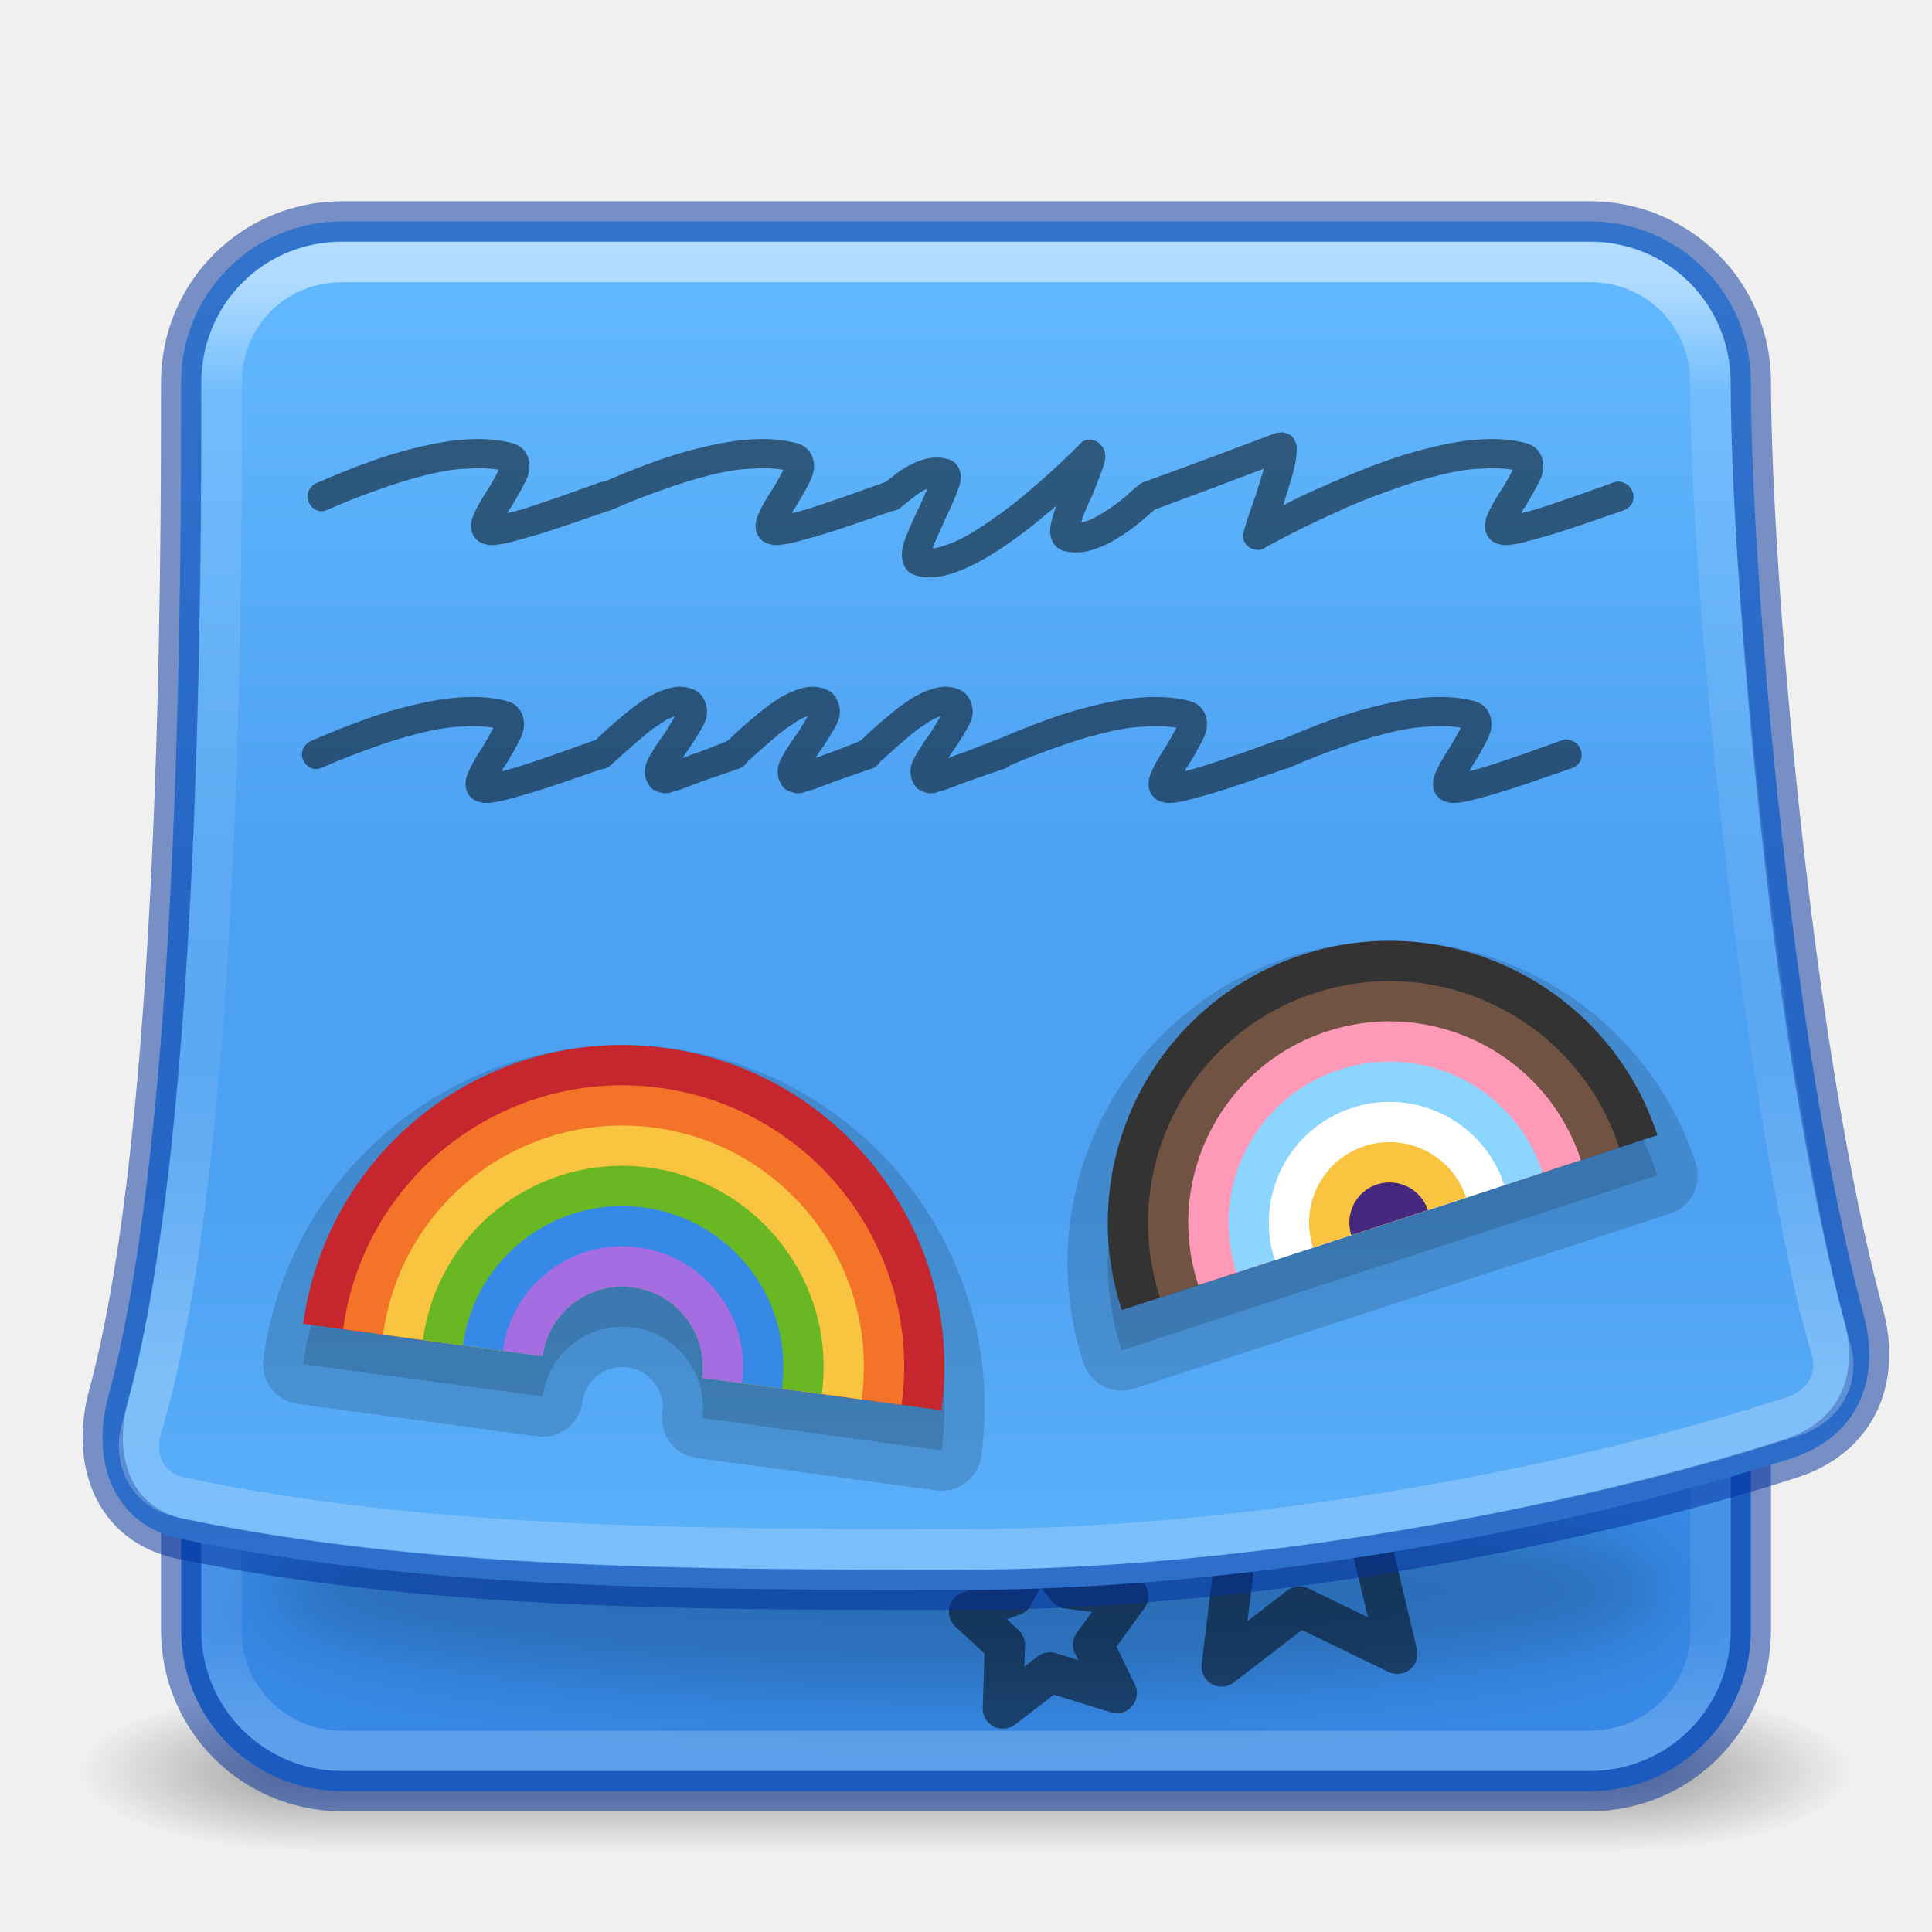
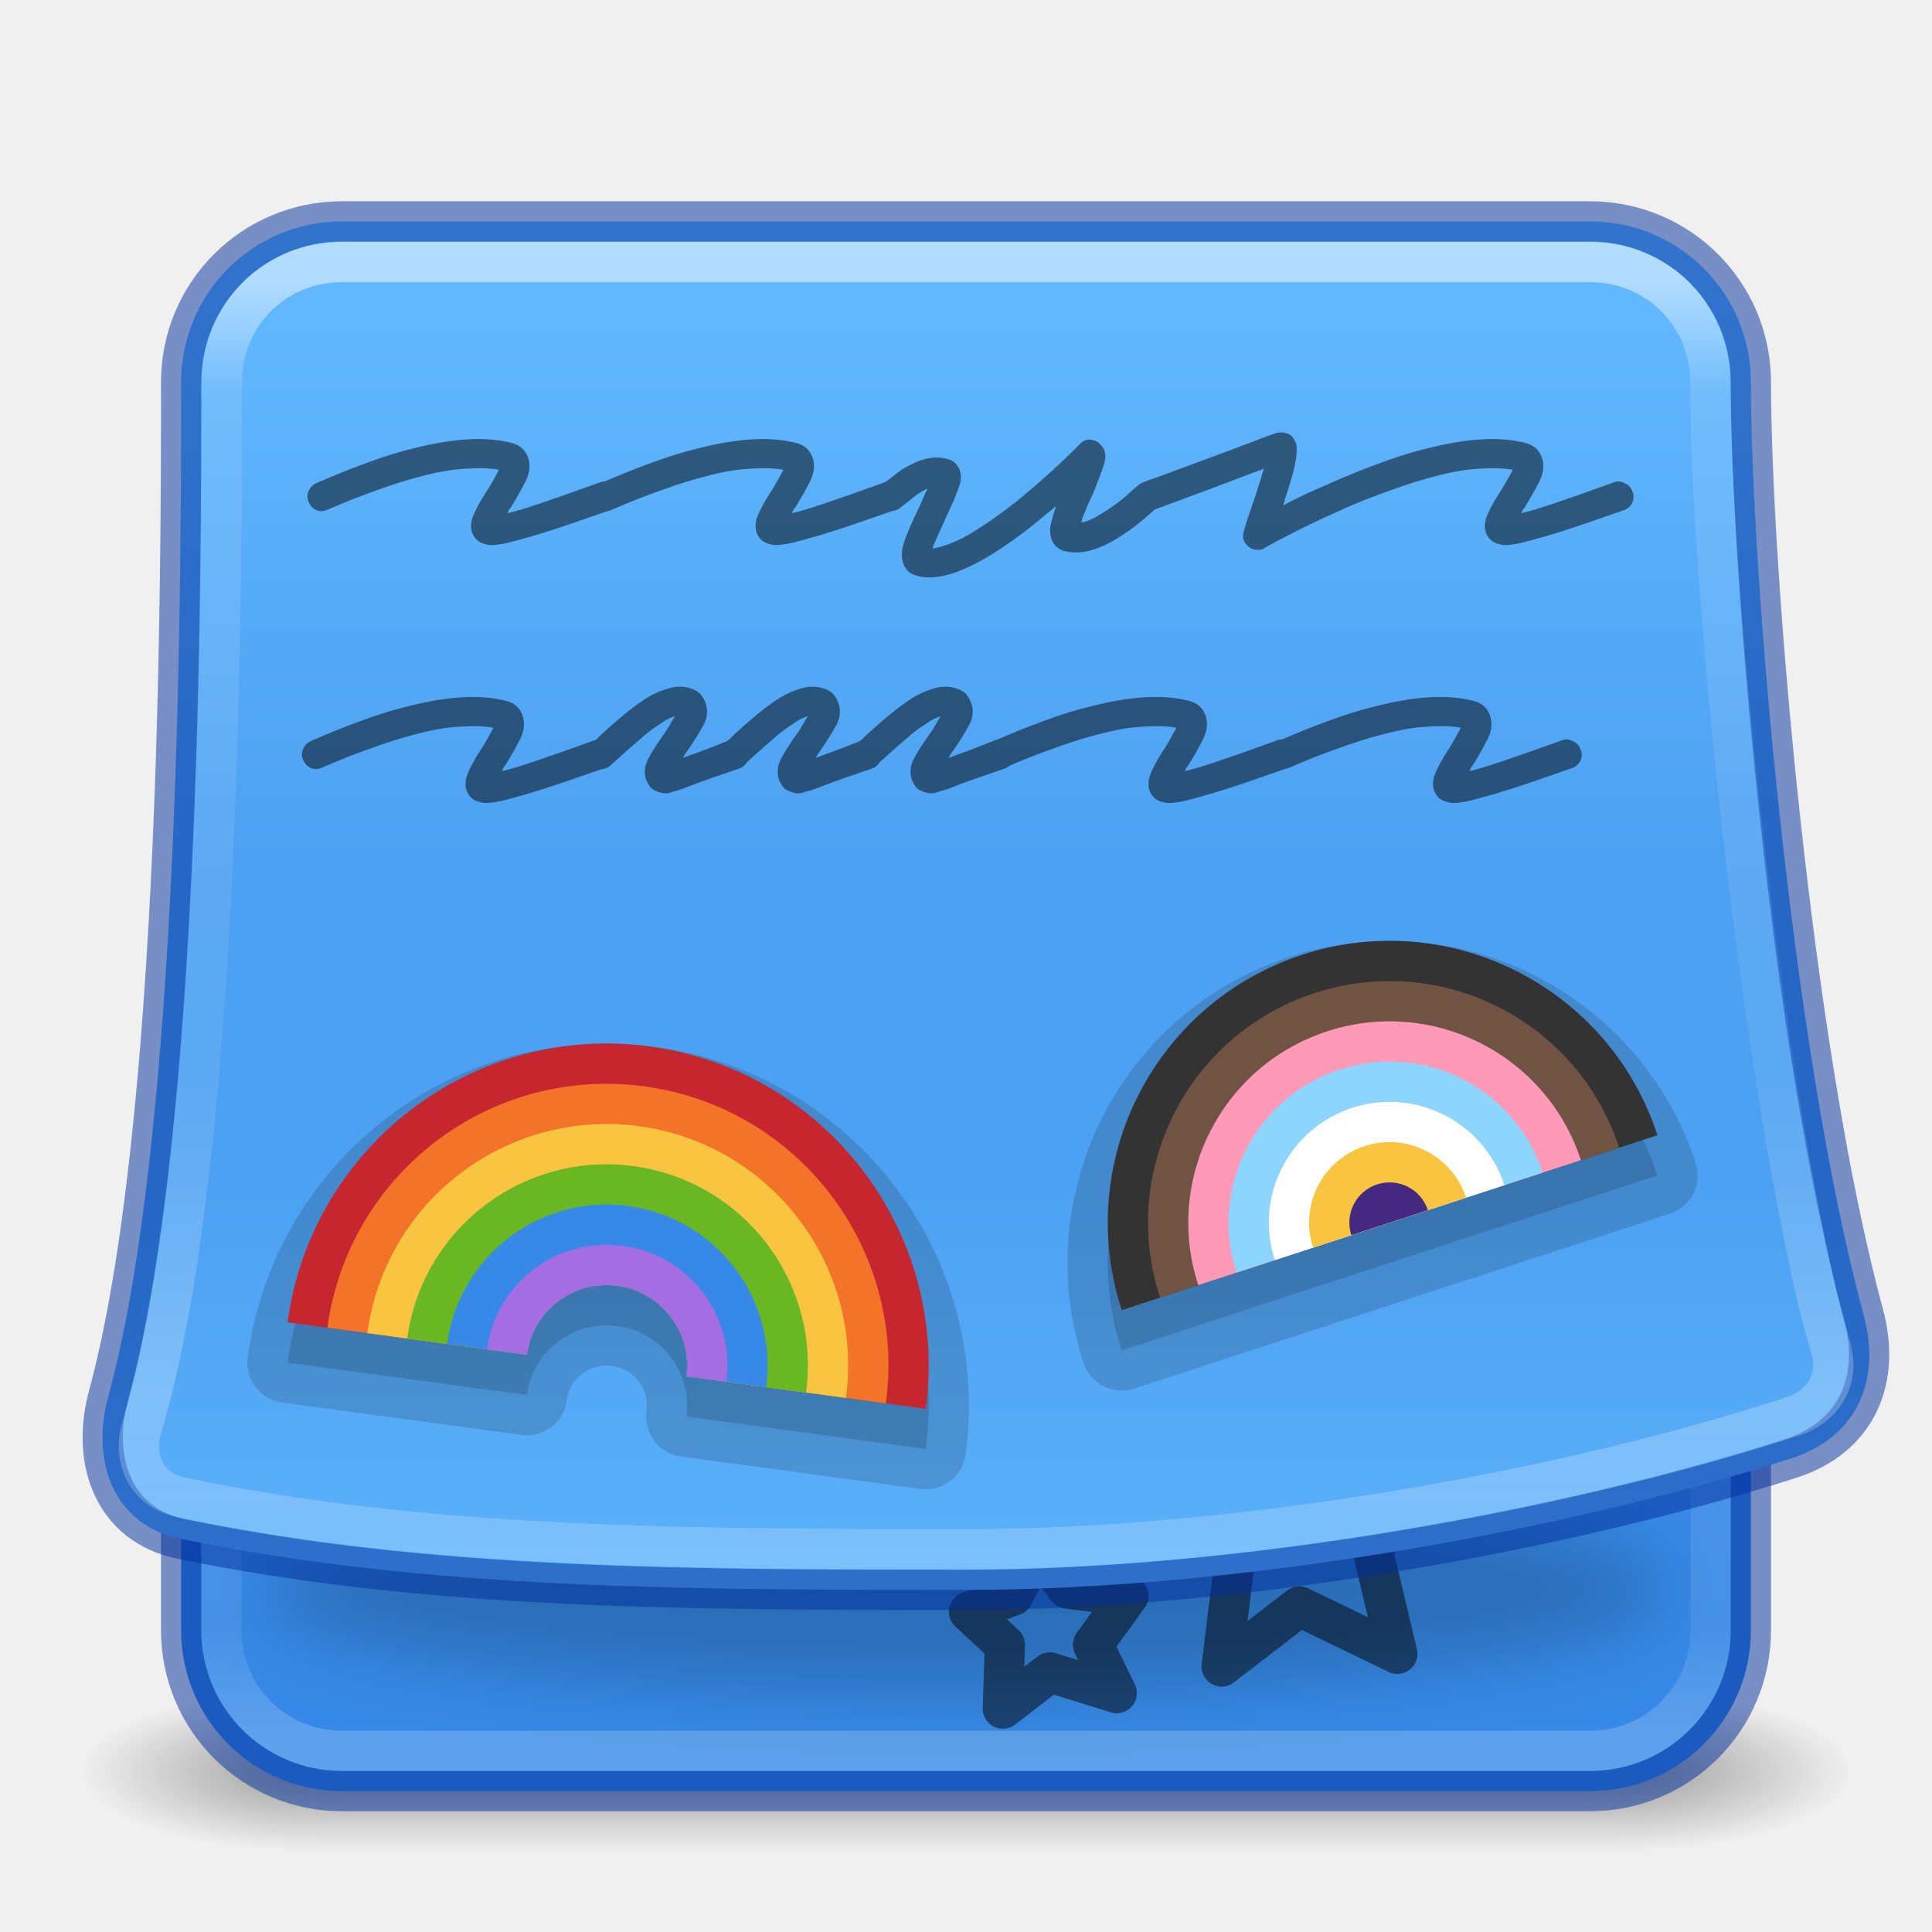
<svg xmlns="http://www.w3.org/2000/svg" xmlns:xlink="http://www.w3.org/1999/xlink" id="svg13986" height="48" width="48" version="1.1" xml:space="preserve">
  <defs id="defs13988">
    <linearGradient id="linearGradient18">
      <stop style="stop-color:#64baff;stop-opacity:1;" offset="0" id="stop10" />
      <stop style="stop-color:#4da1f2;stop-opacity:1;" offset="0.399" id="stop26" />
      <stop style="stop-color:#4da1f2;stop-opacity:1;" offset="0.611" id="stop25" />
      <stop style="stop-color:#64baff;stop-opacity:1;" offset="1" id="stop16" />
    </linearGradient>
    <linearGradient id="linearGradient3688-166-749-4-0-3-8">
      <stop offset="0" style="stop-color:#181818;stop-opacity:1" id="stop2883-4-0-1-8" />
      <stop offset="1" style="stop-color:#181818;stop-opacity:0" id="stop2885-9-2-9-6" />
    </linearGradient>
    <linearGradient id="linearGradient3702-501-757-8-4-1-1">
      <stop offset="0" style="stop-color:#181818;stop-opacity:0" id="stop2895-8-9-9-1" />
      <stop offset="0.5" style="stop-color:#181818;stop-opacity:1" id="stop2897-7-8-7-7" />
      <stop offset="1" style="stop-color:#181818;stop-opacity:0" id="stop2899-4-5-1-5" />
    </linearGradient>
    <linearGradient id="linearGradient8">
      <stop id="stop5" style="stop-color:#ffffff;stop-opacity:1" offset="0" />
      <stop id="stop6" style="stop-color:#ffffff;stop-opacity:0.235" offset="0.089" />
      <stop id="stop7" style="stop-color:#ffffff;stop-opacity:0.16;" offset="0.629" />
      <stop id="stop9" style="stop-color:#ffffff;stop-opacity:0.5;" offset="0.887" />
      <stop id="stop8" style="stop-color:#ffffff;stop-opacity:0.392" offset="1" />
    </linearGradient>
    <linearGradient id="linearGradient15">
      <stop id="stop12" style="stop-color:#ffffff;stop-opacity:1" offset="0" />
      <stop id="stop13" style="stop-color:#ffffff;stop-opacity:0.235" offset="0.068" />
      <stop id="stop14" style="stop-color:#ffffff;stop-opacity:0.157" offset="0.931" />
      <stop id="stop15" style="stop-color:#ffffff;stop-opacity:0.392" offset="1" />
    </linearGradient>
    <radialGradient gradientTransform="matrix(2.003784,0,0,1.4,27.98813,-17.4)" gradientUnits="userSpaceOnUse" xlink:href="#linearGradient3688-166-749-4-0-3-8" id="radialGradient3013-896-0" fy="43.5" fx="4.993" r="2.5" cy="43.5" cx="4.993" />
    <radialGradient gradientTransform="matrix(2.003784,0,0,1.4,-20.01187,-104.4)" gradientUnits="userSpaceOnUse" xlink:href="#linearGradient3688-166-749-4-0-3-8" id="radialGradient3015-826-2" fy="43.5" fx="4.993" r="2.5" cy="43.5" cx="4.993" />
    <linearGradient xlink:href="#linearGradient15" id="linearGradient12" x1="23" y1="7" x2="23" y2="43" gradientUnits="userSpaceOnUse" />
    <filter style="color-interpolation-filters:sRGB" id="filter36" x="-0.062" y="-0.432" width="1.123" height="1.864">
      <feGaussianBlur stdDeviation="0.9" id="feGaussianBlur36" />
    </filter>
    <linearGradient xlink:href="#linearGradient18" id="linearGradient3" x1="22" y1="6" x2="22" y2="44.5" gradientUnits="userSpaceOnUse" />
    <linearGradient xlink:href="#linearGradient8" id="linearGradient5" x1="24" y1="7" x2="24" y2="38" gradientUnits="userSpaceOnUse" />
    <linearGradient xlink:href="#linearGradient3702-501-757-8-4-1-1" id="linearGradient7" gradientUnits="userSpaceOnUse" x1="25.058" y1="47.028" x2="25.058" y2="39.999" />
    <radialGradient gradientTransform="matrix(2.003784,0,0,1.4,27.98813,-17.4)" gradientUnits="userSpaceOnUse" xlink:href="#linearGradient3688-166-749-4-0-3-8" id="radialGradient3013-896-0-3" fy="43.5" fx="4.993" r="2.5" cy="43.5" cx="4.993" />
    <radialGradient gradientTransform="matrix(2.003784,0,0,1.4,-20.01187,-104.4)" gradientUnits="userSpaceOnUse" xlink:href="#linearGradient3688-166-749-4-0-3-8" id="radialGradient3015-826-2-6" fy="43.5" fx="4.993" r="2.5" cy="43.5" cx="4.993" />
    <clipPath clipPathUnits="userSpaceOnUse" id="clipPath30">
      <rect style="fill:#333333;fill-opacity:1;stroke:none;stroke-linejoin:round;stroke-opacity:0.502" id="rect30" width="18" height="8" x="10.883" y="23.58" />
    </clipPath>
    <clipPath clipPathUnits="userSpaceOnUse" id="clipPath31">
      <rect style="fill:#333333;fill-opacity:1;stroke:none;stroke-linejoin:round;stroke-opacity:0.502" id="rect31" width="18" height="8" x="10.883" y="23.58" transform="rotate(7.716088)" />
    </clipPath>
    <clipPath clipPathUnits="userSpaceOnUse" id="clipPath32">
      <rect style="fill:#333333;fill-opacity:1;stroke:none;stroke-linejoin:round;stroke-opacity:0.502" id="rect32" width="18" height="8" x="10.883" y="23.58" transform="rotate(7.716088)" />
    </clipPath>
    <clipPath clipPathUnits="userSpaceOnUse" id="clipPath33">
      <rect style="fill:#333333;fill-opacity:1;stroke:none;stroke-linejoin:round;stroke-opacity:0.502" id="rect33" width="18" height="8" x="10.883" y="23.58" transform="rotate(7.716088)" />
    </clipPath>
    <clipPath clipPathUnits="userSpaceOnUse" id="clipPath34">
      <rect style="fill:#333333;fill-opacity:1;stroke:none;stroke-linejoin:round;stroke-opacity:0.502" id="rect34" width="18" height="8" x="10.883" y="23.58" transform="rotate(7.716088)" />
    </clipPath>
    <clipPath clipPathUnits="userSpaceOnUse" id="clipPath35">
      <rect style="fill:#333333;fill-opacity:1;stroke:none;stroke-linejoin:round;stroke-opacity:0.502" id="rect35" width="18" height="8" x="10.883" y="23.58" transform="rotate(7.716088)" />
    </clipPath>
    <clipPath clipPathUnits="userSpaceOnUse" id="clipPath36">
      <rect style="fill:#333333;fill-opacity:1;stroke:none;stroke-linejoin:round;stroke-opacity:0.502" id="rect36" width="18" height="8" x="10.883" y="23.58" transform="rotate(7.716088)" />
    </clipPath>
    <clipPath clipPathUnits="userSpaceOnUse" id="clipPath37">
      <rect style="opacity:1;fill:#452981;fill-opacity:1;stroke-width:2;stroke-linejoin:round" id="rect38" width="14" height="7" x="-41" y="23" />
    </clipPath>
+     <clipPath clipPathUnits="userSpaceOnUse" id="clipPath13">
+       <rect style="opacity:0.15;fill:#000000;stroke:none;stroke-width:2;stroke-linejoin:round" id="rect14" width="16" height="8" x="-23" y="22" clip-path="none" />
+     </clipPath>
  </defs>
  <g style="opacity:0.4" id="g3712-0" transform="matrix(1.157895,0,0,0.5714286,-3.78948,19.14286)">
    <rect style="fill:url(#radialGradient3013-896-0);fill-opacity:1;stroke:none" id="rect2801-4" y="40" x="38" height="7" width="5" />
    <rect style="fill:url(#radialGradient3015-826-2);fill-opacity:1;stroke:none" id="rect3696-8" transform="scale(-1)" y="-47" x="-10" height="7" width="5" />
    <rect style="fill:url(#linearGradient7);fill-opacity:1;stroke:none" id="rect3700-7" y="40" x="10" height="7" width="28" />
  </g>
  <path id="path8" style="display:inline;overflow:visible;opacity:1;fill:#3689e6;fill-opacity:1;stroke:none;stroke-linecap:round;stroke-linejoin:round;marker:none;enable-background:accumulate" d="m 4.5,35.5 10e-6,5 c 0,2.216 1.784,4 4,4 H 39.5 c 2.216,0 4,-1.784 4,-4 L 43.5,35.5" />
  <path id="path34" style="opacity:0.5;fill:none;stroke:#000000;stroke-width:1;stroke-linejoin:round" d="m 34.716,41.088 -2.432,-1.176 -1.933,1.491 0.381,-3.091 -2.297,-1.708 2.544,-0.126 0.938,-2.33 1.799,2.311 2.03,-0.159 -1.65,2.183 z" />
  <path id="path35" style="opacity:0.5;fill:none;stroke:#000000;stroke-linejoin:round" d="m 27.745,42.065 -1.66,-0.515 -1.17,0.9 0.051,-1.583 -0.892,-0.824 1.097,-0.401 0.6,-1.126 0.753,0.953 1.508,0.185 -0.875,1.207 z" />
  <path id="path10" style="display:inline;overflow:visible;opacity:0.5;fill:none;stroke:url(#linearGradient12);stroke-linecap:round;stroke-linejoin:round;marker:none;enable-background:accumulate" d="m 5.5,35.5 10e-6,5 C 5.5,42.166 6.834,43.5 8.5,43.5 H 39.5 c 1.666,0 3,-1.334 3,-3 L 42.5,35.5" />
  <ellipse style="opacity:0.2;fill:#000000;fill-opacity:1;stroke:none;stroke-width:1;stroke-linecap:butt;stroke-linejoin:round;stroke-dasharray:none;stroke-opacity:1;filter:url(#filter36)" id="path36" cx="24" cy="39.5" ry="2.5" rx="17.496" />
  <path id="rect6-8" style="display:inline;overflow:visible;opacity:0.5;fill:none;stroke:#002e99;stroke-linecap:round;stroke-linejoin:round;marker:none;enable-background:accumulate" d="m 4.5,37.5 10e-6,3 c 0,2.216 1.784,4 4,4 H 39.5 c 2.216,0 4,-1.784 4,-4 L 43.5,35.5" />
  <path id="path2-5" style="color:#000000;font-style:normal;font-variant:normal;font-weight:normal;font-stretch:normal;font-size:medium;line-height:normal;font-family:sans-serif;font-variant-ligatures:normal;font-variant-position:normal;font-variant-caps:normal;font-variant-numeric:normal;font-variant-alternates:normal;font-variant-east-asian:normal;font-feature-settings:normal;font-variation-settings:normal;text-indent:0;text-align:start;text-decoration-line:none;text-decoration-style:solid;text-decoration-color:#000000;letter-spacing:normal;word-spacing:normal;text-transform:none;writing-mode:lr-tb;direction:ltr;text-orientation:mixed;dominant-baseline:auto;baseline-shift:baseline;text-anchor:start;white-space:normal;shape-padding:0;shape-margin:0;inline-size:0;clip-rule:nonzero;display:inline;overflow:visible;visibility:visible;isolation:auto;mix-blend-mode:normal;color-interpolation:sRGB;color-interpolation-filters:linearRGB;solid-color:#000000;solid-opacity:1;vector-effect:none;fill:url(#linearGradient3);fill-rule:nonzero;stroke:none;stroke-linecap:butt;stroke-linejoin:round;stroke-miterlimit:4;stroke-dasharray:none;stroke-dashoffset:0;stroke-opacity:1;-inkscape-stroke:none;color-rendering:auto;image-rendering:auto;shape-rendering:auto;text-rendering:auto;enable-background:accumulate;stop-color:#000000;stop-opacity:1" d="M 46.303,32.67 C 44.5,26.039 43.5,14.141 43.5,9.5 43.5,7.284 41.716,5.5 39.5,5.5 H 24 8.5 C 6.284,5.5 4.5,7.284 4.5,9.5 4.5,14.145 4.5,28.064 2.692,34.688 2.248,36.315 2.822,37.887 4.483,38.231 10.619,39.5 17.125,39.5 24,39.5 c 6.869,0 15,-1.5 20.5,-3.266 1.624,-0.521 2.248,-1.927 1.802,-3.564 z" />
  <path id="path1-1" style="opacity:0.5;fill:none;stroke:#002e99;stroke-linejoin:round;stroke-opacity:1" d="m 8.5,5.5 c -2.216,0 -4,1.784 -4,4 0,4.641 0,18.541 -1.803,25.171 C 2.252,36.308 2.829,37.889 4.5,38.234 10.631,39.5 17.131,39.5 24,39.5 c 6.863,0 15,-1.5 20.484,-3.263 1.632,-0.525 2.26,-1.937 1.814,-3.584 C 44.5,26.017 43.5,14.137 43.5,9.5 c 0,-2.216 -1.784,-4 -4,-4 H 24 Z" />
  <path id="path3" style="opacity:0.5;fill:none;stroke:url(#linearGradient5);stroke-linejoin:miter;stroke-opacity:1" d="M 8.5,6.51 H 24 39.5 c 1.674,0 2.99,1.316 2.99,2.99 0,4.331 0.992,15.197 2.559,22.297 0.128,0.582 0.27,1.142 0.43,1.667 0.238,0.784 -0.159,1.472 -0.938,1.727 C 39,37 30.963,38.49 24,38.49 c -6.963,0 -13.475,-0.012 -19.541,-1.299 C 3.658,37.021 3.283,36.248 3.521,35.464 3.681,34.938 3.823,34.379 3.951,33.797 5.518,26.697 5.51,13.831 5.51,9.5 5.51,7.826 6.826,6.51 8.5,6.51 Z" />
  <path d="m 12.075,19.95 q -0.084,0 -0.156,-0.024 -0.228,-0.048 -0.324,-0.276 -0.072,-0.204 0.036,-0.456 0.108,-0.252 0.312,-0.564 0.072,-0.108 0.132,-0.216 0.072,-0.12 0.12,-0.216 0.036,-0.048 0.06,-0.12 -0.36,-0.06 -0.84,-0.024 -0.468,0.024 -1.056,0.18 -0.528,0.132 -1.116,0.348 -0.588,0.204 -1.248,0.492 -0.132,0.06 -0.264,0.012 -0.132,-0.06 -0.192,-0.192 -0.072,-0.132 -0.012,-0.276 0.06,-0.144 0.192,-0.204 0.684,-0.3 1.284,-0.516 0.612,-0.228 1.176,-0.36 1.476,-0.372 2.412,-0.12 0.276,0.072 0.384,0.336 0.108,0.276 -0.048,0.6 -0.156,0.312 -0.372,0.66 -0.024,0.024 -0.048,0.06 -0.012,0.036 -0.036,0.084 0.276,-0.06 0.804,-0.24 0.54,-0.18 1.5,-0.528 0.132,-0.048 0.264,0.024 0.144,0.06 0.192,0.204 0.06,0.132 0,0.276 -0.06,0.132 -0.216,0.192 -0.552,0.192 -1.008,0.348 -0.456,0.156 -0.816,0.264 -0.492,0.144 -0.744,0.204 -0.24,0.048 -0.372,0.048 z m 4.452,-0.24 q -0.06,0 -0.096,-0.012 -0.192,-0.048 -0.276,-0.144 -0.072,-0.108 -0.096,-0.168 -0.096,-0.264 0.048,-0.54 0.156,-0.288 0.384,-0.6 0.072,-0.096 0.132,-0.204 0.06,-0.108 0.12,-0.204 0.012,-0.012 0.036,-0.048 -0.072,0.024 -0.18,0.072 -0.096,0.048 -0.228,0.144 -0.216,0.132 -0.456,0.348 -0.24,0.204 -0.492,0.432 -0.06,0.06 -0.132,0.12 -0.06,0.048 -0.12,0.108 -0.108,0.096 -0.252,0.096 -0.156,-0.012 -0.252,-0.132 -0.108,-0.108 -0.096,-0.252 0.012,-0.156 0.12,-0.252 0.06,-0.06 0.132,-0.108 0.06,-0.06 0.12,-0.12 0.288,-0.264 0.564,-0.492 0.288,-0.24 0.552,-0.408 0.276,-0.168 0.54,-0.24 0.276,-0.084 0.528,-0.012 0.204,0.06 0.288,0.168 0.084,0.108 0.108,0.192 0.108,0.276 -0.048,0.564 -0.156,0.288 -0.396,0.636 -0.024,0.024 -0.06,0.084 -0.024,0.048 -0.06,0.096 0.18,-0.072 0.456,-0.168 0.288,-0.108 0.708,-0.276 0.156,-0.048 0.288,0.024 0.132,0.06 0.18,0.204 0.06,0.132 -0.012,0.276 -0.06,0.132 -0.192,0.192 -0.384,0.132 -0.696,0.24 -0.312,0.108 -0.528,0.192 -0.12,0.048 -0.216,0.084 -0.084,0.024 -0.156,0.048 -0.096,0.024 -0.156,0.048 -0.048,0.012 -0.108,0.012 z m 3.3,0 q -0.06,0 -0.096,-0.012 -0.192,-0.048 -0.276,-0.144 -0.072,-0.108 -0.096,-0.168 -0.096,-0.264 0.048,-0.54 0.156,-0.288 0.384,-0.6 0.072,-0.096 0.132,-0.204 0.06,-0.108 0.12,-0.204 0.012,-0.012 0.036,-0.048 -0.072,0.024 -0.18,0.072 -0.096,0.048 -0.228,0.144 -0.216,0.132 -0.456,0.348 -0.24,0.204 -0.492,0.432 -0.06,0.06 -0.132,0.12 -0.06,0.048 -0.12,0.108 -0.108,0.096 -0.252,0.096 -0.156,-0.012 -0.252,-0.132 -0.108,-0.108 -0.096,-0.252 0.012,-0.156 0.12,-0.252 0.06,-0.06 0.132,-0.108 0.06,-0.06 0.12,-0.12 0.288,-0.264 0.564,-0.492 0.288,-0.24 0.552,-0.408 0.276,-0.168 0.54,-0.24 0.276,-0.084 0.528,-0.012 0.204,0.06 0.288,0.168 0.084,0.108 0.108,0.192 0.108,0.276 -0.048,0.564 -0.156,0.288 -0.396,0.636 -0.024,0.024 -0.06,0.084 -0.024,0.048 -0.06,0.096 0.18,-0.072 0.456,-0.168 0.288,-0.108 0.708,-0.276 0.156,-0.048 0.288,0.024 0.132,0.06 0.18,0.204 0.06,0.132 -0.012,0.276 -0.06,0.132 -0.192,0.192 -0.384,0.132 -0.696,0.24 -0.312,0.108 -0.528,0.192 -0.12,0.048 -0.216,0.084 -0.084,0.024 -0.156,0.048 -0.096,0.024 -0.156,0.048 -0.048,0.012 -0.108,0.012 z m 3.3,0 q -0.06,0 -0.096,-0.012 -0.192,-0.048 -0.276,-0.144 -0.072,-0.108 -0.096,-0.168 -0.096,-0.264 0.048,-0.54 0.156,-0.288 0.384,-0.6 0.072,-0.096 0.132,-0.204 0.06,-0.108 0.12,-0.204 0.012,-0.012 0.036,-0.048 -0.072,0.024 -0.18,0.072 -0.096,0.048 -0.228,0.144 -0.216,0.132 -0.456,0.348 -0.24,0.204 -0.492,0.432 -0.06,0.06 -0.132,0.12 -0.06,0.048 -0.12,0.108 -0.108,0.096 -0.252,0.096 -0.156,-0.012 -0.252,-0.132 -0.108,-0.108 -0.096,-0.252 0.012,-0.156 0.12,-0.252 0.06,-0.06 0.132,-0.108 0.06,-0.06 0.12,-0.12 0.288,-0.264 0.564,-0.492 0.288,-0.24 0.552,-0.408 0.276,-0.168 0.54,-0.24 0.276,-0.084 0.528,-0.012 0.204,0.06 0.288,0.168 0.084,0.108 0.108,0.192 0.108,0.276 -0.048,0.564 -0.156,0.288 -0.396,0.636 -0.024,0.024 -0.06,0.084 -0.024,0.048 -0.06,0.096 0.18,-0.072 0.456,-0.168 0.288,-0.108 0.708,-0.276 0.156,-0.048 0.288,0.024 0.132,0.06 0.18,0.204 0.06,0.132 -0.012,0.276 -0.06,0.132 -0.192,0.192 -0.384,0.132 -0.696,0.24 -0.312,0.108 -0.528,0.192 -0.12,0.048 -0.216,0.084 -0.084,0.024 -0.156,0.048 -0.096,0.024 -0.156,0.048 -0.048,0.012 -0.108,0.012 z m 5.916,0.24 q -0.084,0 -0.156,-0.024 -0.228,-0.048 -0.324,-0.276 -0.072,-0.204 0.036,-0.456 0.108,-0.252 0.312,-0.564 0.072,-0.108 0.132,-0.216 0.072,-0.12 0.12,-0.216 0.036,-0.048 0.06,-0.12 -0.36,-0.06 -0.84,-0.024 -0.468,0.024 -1.056,0.18 -0.528,0.132 -1.116,0.348 -0.588,0.204 -1.248,0.492 -0.132,0.06 -0.264,0.012 -0.132,-0.06 -0.192,-0.192 -0.072,-0.132 -0.012,-0.276 0.06,-0.144 0.192,-0.204 0.684,-0.3 1.284,-0.516 0.612,-0.228 1.176,-0.36 1.476,-0.372 2.412,-0.12 0.276,0.072 0.384,0.336 0.108,0.276 -0.048,0.6 -0.156,0.312 -0.372,0.66 -0.024,0.024 -0.048,0.06 -0.012,0.036 -0.036,0.084 0.276,-0.06 0.804,-0.24 0.54,-0.18 1.5,-0.528 0.132,-0.048 0.264,0.024 0.144,0.06 0.192,0.204 0.06,0.132 0,0.276 -0.06,0.132 -0.216,0.192 -0.552,0.192 -1.008,0.348 -0.456,0.156 -0.816,0.264 -0.492,0.144 -0.744,0.204 -0.24,0.048 -0.372,0.048 z m 7.068,0 q -0.084,0 -0.156,-0.024 -0.228,-0.048 -0.324,-0.276 -0.072,-0.204 0.036,-0.456 0.108,-0.252 0.312,-0.564 0.072,-0.108 0.132,-0.216 0.072,-0.12 0.12,-0.216 0.036,-0.048 0.06,-0.12 -0.36,-0.06 -0.84,-0.024 -0.468,0.024 -1.056,0.18 -0.528,0.132 -1.116,0.348 -0.588,0.204 -1.248,0.492 -0.132,0.06 -0.264,0.012 -0.132,-0.06 -0.192,-0.192 -0.072,-0.132 -0.012,-0.276 0.06,-0.144 0.192,-0.204 0.684,-0.3 1.284,-0.516 0.612,-0.228 1.176,-0.36 1.476,-0.372 2.412,-0.12 0.276,0.072 0.384,0.336 0.108,0.276 -0.048,0.6 -0.156,0.312 -0.372,0.66 -0.024,0.024 -0.048,0.06 -0.012,0.036 -0.036,0.084 0.276,-0.06 0.804,-0.24 0.54,-0.18 1.5,-0.528 0.132,-0.048 0.264,0.024 0.144,0.06 0.192,0.204 0.06,0.132 0,0.276 -0.06,0.132 -0.216,0.192 -0.552,0.192 -1.008,0.348 -0.456,0.156 -0.816,0.264 -0.492,0.144 -0.744,0.204 -0.24,0.048 -0.372,0.048 z" id="text1" style="font-size:12px;font-family:'Redacted Script';-inkscape-font-specification:'Redacted Script';opacity:0.5;stroke-width:2;stroke-linejoin:round" aria-label="rights" />
  <path d="m 12.212,13.542 c -0.056,0 -0.108,-0.008 -0.156,-0.024 -0.152,-0.032 -0.26,-0.124 -0.324,-0.276 -0.048,-0.136 -0.036,-0.288 0.036,-0.456 0.072,-0.168 0.176,-0.356 0.312,-0.564 0.048,-0.072 0.092,-0.144 0.132,-0.216 0.048,-0.08 0.088,-0.152 0.12,-0.216 0.024,-0.032 0.044,-0.072 0.06,-0.12 -0.24,-0.04 -0.52,-0.048 -0.84,-0.024 -0.312,0.016 -0.664,0.076 -1.056,0.18 -0.352,0.088 -0.724,0.204 -1.116,0.348 -0.392,0.136 -0.808,0.3 -1.248,0.492 -0.088,0.04 -0.176,0.044 -0.264,0.012 -0.088,-0.04 -0.152,-0.104 -0.192,-0.192 -0.048,-0.088 -0.052,-0.18 -0.012,-0.276 0.04,-0.096 0.104,-0.164 0.192,-0.204 0.456,-0.2 0.884,-0.372 1.284,-0.516 0.408,-0.152 0.8,-0.272 1.176,-0.36 0.984,-0.248 1.788,-0.288 2.412,-0.12 0.184,0.048 0.312,0.16 0.384,0.336 0.072,0.184 0.056,0.384 -0.048,0.6 -0.104,0.208 -0.228,0.428 -0.372,0.66 -0.016,0.016 -0.032,0.036 -0.048,0.06 -0.008,0.024 -0.02,0.052 -0.036,0.084 0.184,-0.04 0.452,-0.12 0.804,-0.24 0.36,-0.12 0.86,-0.296 1.5,-0.528 0.088,-0.032 0.176,-0.024 0.264,0.024 0.096,0.04 0.16,0.108 0.192,0.204 0.04,0.088 0.04,0.18 0,0.276 -0.04,0.088 -0.112,0.152 -0.216,0.192 -0.368,0.128 -0.704,0.244 -1.008,0.348 -0.304,0.104 -0.576,0.192 -0.816,0.264 -0.328,0.096 -0.576,0.164 -0.744,0.204 -0.16,0.032 -0.284,0.048 -0.372,0.048 z m 7.068,0 c -0.056,0 -0.108,-0.008 -0.156,-0.024 -0.152,-0.032 -0.26,-0.124 -0.324,-0.276 -0.048,-0.136 -0.036,-0.288 0.036,-0.456 0.072,-0.168 0.176,-0.356 0.312,-0.564 0.048,-0.072 0.092,-0.144 0.132,-0.216 0.048,-0.08 0.088,-0.152 0.12,-0.216 0.024,-0.032 0.044,-0.072 0.06,-0.12 -0.24,-0.04 -0.52,-0.048 -0.84,-0.024 -0.312,0.016 -0.664,0.076 -1.056,0.18 -0.352,0.088 -0.724,0.204 -1.116,0.348 -0.392,0.136 -0.808,0.3 -1.248,0.492 -0.088,0.04 -0.176,0.044 -0.264,0.012 -0.088,-0.04 -0.152,-0.104 -0.192,-0.192 -0.048,-0.088 -0.052,-0.18 -0.012,-0.276 0.04,-0.096 0.104,-0.164 0.192,-0.204 0.456,-0.2 0.884,-0.372 1.284,-0.516 0.408,-0.152 0.8,-0.272 1.176,-0.36 0.984,-0.248 1.788,-0.288 2.412,-0.12 0.184,0.048 0.312,0.16 0.384,0.336 0.072,0.184 0.056,0.384 -0.048,0.6 -0.104,0.208 -0.228,0.428 -0.372,0.66 -0.016,0.016 -0.032,0.036 -0.048,0.06 -0.008,0.024 -0.02,0.052 -0.036,0.084 0.184,-0.04 0.452,-0.12 0.804,-0.24 0.36,-0.12 0.86,-0.296 1.5,-0.528 0.088,-0.032 0.176,-0.024 0.264,0.024 0.096,0.04 0.16,0.108 0.192,0.204 0.04,0.088 0.04,0.18 0,0.276 -0.04,0.088 -0.112,0.152 -0.216,0.192 -0.368,0.128 -0.704,0.244 -1.008,0.348 -0.304,0.104 -0.576,0.192 -0.816,0.264 -0.328,0.096 -0.576,0.164 -0.744,0.204 -0.16,0.032 -0.284,0.048 -0.372,0.048 z m 3.816,0.804 c -0.064,0 -0.124,-0.004 -0.18,-0.012 -0.048,-0.008 -0.1,-0.02 -0.156,-0.036 -0.144,-0.04 -0.244,-0.124 -0.3,-0.252 -0.072,-0.16 -0.072,-0.352 0,-0.576 0.08,-0.232 0.208,-0.528 0.384,-0.888 0.032,-0.064 0.064,-0.136 0.096,-0.216 0.032,-0.08 0.068,-0.156 0.108,-0.228 -0.104,0.04 -0.216,0.108 -0.336,0.204 -0.112,0.088 -0.228,0.18 -0.348,0.276 -0.08,0.064 -0.168,0.088 -0.264,0.072 -0.104,-0.016 -0.188,-0.06 -0.252,-0.132 -0.064,-0.08 -0.088,-0.168 -0.072,-0.264 0.016,-0.096 0.06,-0.18 0.132,-0.252 0.112,-0.08 0.228,-0.168 0.348,-0.264 0.12,-0.096 0.248,-0.176 0.384,-0.24 0.328,-0.168 0.628,-0.212 0.9,-0.132 0.128,0.024 0.224,0.104 0.288,0.24 0.064,0.136 0.06,0.296 -0.012,0.48 -0.064,0.184 -0.176,0.444 -0.336,0.78 -0.04,0.096 -0.084,0.192 -0.132,0.288 -0.04,0.096 -0.08,0.188 -0.12,0.276 -0.016,0.032 -0.028,0.06 -0.036,0.084 l -0.024,0.072 c 0.08,-0.008 0.18,-0.032 0.3,-0.072 0.128,-0.04 0.272,-0.1 0.432,-0.18 0.168,-0.088 0.36,-0.204 0.576,-0.348 0.216,-0.144 0.464,-0.324 0.744,-0.54 0.216,-0.176 0.42,-0.348 0.612,-0.516 0.192,-0.168 0.36,-0.32 0.504,-0.456 0.144,-0.136 0.26,-0.248 0.348,-0.336 l 0.132,-0.132 c 0.096,-0.112 0.212,-0.148 0.348,-0.108 0.064,0.016 0.116,0.044 0.156,0.084 0.04,0.04 0.072,0.08 0.096,0.12 0.056,0.112 0.06,0.244 0.012,0.396 -0.048,0.152 -0.136,0.388 -0.264,0.708 l -0.144,0.312 c -0.04,0.104 -0.08,0.2 -0.12,0.288 -0.008,0.04 -0.02,0.084 -0.036,0.132 0.112,-0.016 0.232,-0.06 0.36,-0.132 0.128,-0.072 0.256,-0.152 0.384,-0.24 0.128,-0.088 0.248,-0.18 0.36,-0.276 0.112,-0.104 0.212,-0.192 0.3,-0.264 0.08,-0.072 0.168,-0.104 0.264,-0.096 0.096,0.008 0.18,0.048 0.252,0.12 0.064,0.08 0.092,0.168 0.084,0.264 0,0.096 -0.04,0.18 -0.12,0.252 -0.184,0.168 -0.372,0.328 -0.564,0.48 -0.192,0.144 -0.388,0.272 -0.588,0.384 -0.192,0.104 -0.388,0.18 -0.588,0.228 -0.2,0.04 -0.396,0.036 -0.588,-0.012 -0.128,-0.048 -0.22,-0.128 -0.276,-0.24 -0.048,-0.112 -0.064,-0.232 -0.048,-0.36 0.024,-0.136 0.072,-0.308 0.144,-0.516 -0.088,0.08 -0.18,0.156 -0.276,0.228 -0.088,0.072 -0.184,0.152 -0.288,0.24 -1.104,0.872 -1.964,1.308 -2.58,1.308 z m 8.16,-0.684 c -0.096,0 -0.176,-0.028 -0.24,-0.084 -0.128,-0.104 -0.164,-0.236 -0.108,-0.396 0,-0.008 0.028,-0.104 0.084,-0.288 0.064,-0.184 0.136,-0.392 0.216,-0.624 0.04,-0.136 0.076,-0.252 0.108,-0.348 0.032,-0.104 0.06,-0.196 0.084,-0.276 -0.168,0.064 -0.36,0.136 -0.576,0.216 -0.216,0.08 -0.448,0.168 -0.696,0.264 -0.24,0.088 -0.488,0.18 -0.744,0.276 -0.256,0.096 -0.504,0.188 -0.744,0.276 -0.088,0.032 -0.176,0.028 -0.264,-0.012 -0.096,-0.048 -0.164,-0.12 -0.204,-0.216 -0.032,-0.088 -0.024,-0.176 0.024,-0.264 0.04,-0.096 0.108,-0.164 0.204,-0.204 0.36,-0.128 0.732,-0.264 1.116,-0.408 0.392,-0.144 0.748,-0.276 1.068,-0.396 0.32,-0.12 0.584,-0.22 0.792,-0.3 l 0.324,-0.12 c 0.04,-0.008 0.076,-0.012 0.108,-0.012 0.04,-0.008 0.08,-0.004 0.12,0.012 0.112,0.016 0.192,0.08 0.24,0.192 0.04,0.064 0.056,0.148 0.048,0.252 0,0.096 -0.02,0.236 -0.06,0.42 -0.024,0.104 -0.056,0.22 -0.096,0.348 -0.032,0.12 -0.076,0.26 -0.132,0.42 -0.008,0.032 -0.016,0.06 -0.024,0.084 -0.008,0.024 -0.016,0.052 -0.024,0.084 0.32,-0.176 0.712,-0.36 1.176,-0.552 0.088,-0.04 0.176,-0.04 0.264,0 0.088,0.032 0.152,0.092 0.192,0.18 0.048,0.088 0.052,0.18 0.012,0.276 -0.04,0.096 -0.104,0.164 -0.192,0.204 -0.272,0.12 -0.524,0.236 -0.756,0.348 -0.232,0.112 -0.432,0.212 -0.6,0.3 -0.2,0.104 -0.38,0.2 -0.54,0.288 -0.048,0.04 -0.108,0.06 -0.18,0.06 z m 6.144,-0.12 c -0.056,0 -0.108,-0.008 -0.156,-0.024 -0.152,-0.032 -0.26,-0.124 -0.324,-0.276 -0.048,-0.136 -0.036,-0.288 0.036,-0.456 0.072,-0.168 0.176,-0.356 0.312,-0.564 0.048,-0.072 0.092,-0.144 0.132,-0.216 0.048,-0.08 0.088,-0.152 0.12,-0.216 0.024,-0.032 0.044,-0.072 0.06,-0.12 -0.24,-0.04 -0.52,-0.048 -0.84,-0.024 -0.312,0.016 -0.664,0.076 -1.056,0.18 -0.352,0.088 -0.724,0.204 -1.116,0.348 -0.392,0.136 -0.808,0.3 -1.248,0.492 -0.088,0.04 -0.176,0.044 -0.264,0.012 -0.088,-0.04 -0.152,-0.104 -0.192,-0.192 -0.048,-0.088 -0.052,-0.18 -0.012,-0.276 0.04,-0.096 0.104,-0.164 0.192,-0.204 0.456,-0.2 0.884,-0.372 1.284,-0.516 0.408,-0.152 0.8,-0.272 1.176,-0.36 0.984,-0.248 1.788,-0.288 2.412,-0.12 0.184,0.048 0.312,0.16 0.384,0.336 0.072,0.184 0.056,0.384 -0.048,0.6 -0.104,0.208 -0.228,0.428 -0.372,0.66 -0.016,0.016 -0.032,0.036 -0.048,0.06 -0.008,0.024 -0.02,0.052 -0.036,0.084 0.184,-0.04 0.452,-0.12 0.804,-0.24 0.36,-0.12 0.86,-0.296 1.5,-0.528 0.088,-0.032 0.176,-0.024 0.264,0.024 0.096,0.04 0.16,0.108 0.192,0.204 0.04,0.088 0.04,0.18 0,0.276 -0.04,0.088 -0.112,0.152 -0.216,0.192 -0.368,0.128 -0.704,0.244 -1.008,0.348 -0.304,0.104 -0.576,0.192 -0.816,0.264 -0.328,0.096 -0.576,0.164 -0.744,0.204 -0.16,0.032 -0.284,0.048 -0.372,0.048 z" id="text2" style="font-size:12px;font-family:'Redacted Script';-inkscape-font-specification:'Redacted Script';opacity:0.5;stroke-width:2;stroke-linejoin:round" aria-label="trans" />
-   <path id="path9" style="opacity:0.15;fill:#000000;fill-opacity:1;stroke:#000000;stroke-width:2;stroke-linejoin:round;stroke-dasharray:none;stroke-opacity:1" d="M 15.492 26.965 A 8 8 0 0 0 7.535 33.891 L 13.48 34.695 A 2 2 0 0 1 15.732 32.982 A 2 2 0 0 1 17.445 35.232 L 23.391 36.037 A 8 8 0 0 0 16.537 27.037 A 8 8 0 0 0 15.492 26.965 z " />
-   <path id="path11" style="opacity:0.15;fill:#000000;fill-opacity:1;stroke:none;stroke-width:2;stroke-linejoin:round;stroke-dasharray:none;stroke-opacity:1" d="M 15.492 26.965 A 8 8 0 0 0 7.535 33.891 L 13.48 34.695 A 2 2 0 0 1 15.732 32.982 A 2 2 0 0 1 17.445 35.232 L 23.391 36.037 A 8 8 0 0 0 16.537 27.037 A 8 8 0 0 0 15.492 26.965 z " />
-   <g id="g36">
+   <path id="path9" style="opacity:0.15;fill:#000000;fill-opacity:1;stroke:#000000;stroke-width:2;stroke-linejoin:round;stroke-dasharray:none;stroke-opacity:1" d="m 15.102,26.928 a 8,8 0 0 0 -7.957,6.926 l 5.945,0.805 a 2,2 0 0 1 2.252,-1.713 2,2 0 0 1 1.713,2.25 L 23,36 a 8,8 0 0 0 -6.854,-9 8,8 0 0 0 -1.045,-0.072 z" />
+   <path id="path11" style="opacity:0.15;fill:#000000;fill-opacity:1;stroke:none;stroke-width:2;stroke-linejoin:round;stroke-dasharray:none;stroke-opacity:1" d="m 15.102,26.928 a 8,8 0 0 0 -7.957,6.926 l 5.945,0.805 a 2,2 0 0 1 2.252,-1.713 2,2 0 0 1 1.713,2.25 L 23,36 a 8,8 0 0 0 -6.854,-9 8,8 0 0 0 -1.045,-0.072 z" />
+   <g id="g36" transform="translate(-0.390625,-0.03711)">
    <path id="circle11" style="fill:#c6262e;fill-opacity:1;stroke:none;stroke-linejoin:round;stroke-opacity:0.502" d="m 15.492,25.963 a 8,8 0 0 0 -7.957,6.928 8,8 0 0 0 6.854,9 8,8 0 0 0 9.002,-6.854 8,8 0 0 0 -6.854,-9 8,8 0 0 0 -1.045,-0.074 z m -0.021,6 a 2,2 0 0 1 0.262,0.02 2,2 0 0 1 1.713,2.25 2,2 0 0 1 -2.25,1.713 2,2 0 0 1 -1.715,-2.25 2,2 0 0 1 1.99,-1.732 z" clip-path="url(#clipPath36)" />
    <path id="circle12" style="fill:#f37329;fill-opacity:1;stroke:none;stroke-linejoin:round;stroke-opacity:0.502" d="m 15.49,26.963 a 7,7 0 0 0 -6.965,6.061 7,7 0 0 0 5.998,7.877 7,7 0 0 0 7.877,-5.996 7,7 0 0 0 -5.998,-7.877 7,7 0 0 0 -0.912,-0.064 z m -0.02,5 a 2,2 0 0 1 0.262,0.02 2,2 0 0 1 1.713,2.25 2,2 0 0 1 -2.25,1.713 2,2 0 0 1 -1.715,-2.25 2,2 0 0 1 1.99,-1.732 z" clip-path="url(#clipPath35)" />
    <path id="circle13" style="fill:#f9c440;fill-opacity:1;stroke:none;stroke-linejoin:round;stroke-opacity:0.502" d="m 15.486,27.963 a 6,6 0 0 0 -5.969,5.195 6,6 0 0 0 5.141,6.752 6,6 0 0 0 6.75,-5.141 6,6 0 0 0 -5.141,-6.752 6,6 0 0 0 -0.781,-0.055 z m -0.016,4 a 2,2 0 0 1 0.262,0.02 2,2 0 0 1 1.713,2.25 2,2 0 0 1 -2.25,1.713 2,2 0 0 1 -1.715,-2.25 2,2 0 0 1 1.99,-1.732 z" clip-path="url(#clipPath34)" />
    <path id="circle14" style="fill:#68b723;fill-opacity:1;stroke:none;stroke-linejoin:round;stroke-opacity:0.502" d="m 15.482,28.963 a 5,5 0 0 0 -4.975,4.33 5,5 0 0 0 4.283,5.625 5,5 0 0 0 5.627,-4.283 5,5 0 0 0 -4.283,-5.625 5,5 0 0 0 -0.652,-0.047 z m -0.012,3 a 2,2 0 0 1 0.262,0.02 2,2 0 0 1 1.713,2.25 2,2 0 0 1 -2.25,1.713 2,2 0 0 1 -1.715,-2.25 2,2 0 0 1 1.99,-1.732 z" clip-path="url(#clipPath33)" />
    <path id="circle15" style="fill:#3689e6;fill-opacity:1;stroke:none;stroke-linejoin:round;stroke-opacity:0.502" d="M 15.479,29.963 A 4,4 0 0 0 11.5,33.426 4,4 0 0 0 14.926,37.928 4,4 0 0 0 19.426,34.5 4,4 0 0 0 16,30 4,4 0 0 0 15.479,29.963 Z m -0.008,2 a 2,2 0 0 1 0.262,0.02 2,2 0 0 1 1.713,2.25 2,2 0 0 1 -2.25,1.713 2,2 0 0 1 -1.715,-2.25 2,2 0 0 1 1.99,-1.732 z" clip-path="url(#clipPath32)" />
    <path id="circle17" style="fill:#a56de2;fill-opacity:1;stroke:none;stroke-linejoin:round;stroke-opacity:0.502" d="m 15.475,30.963 a 3,3 0 0 0 -2.984,2.598 3,3 0 0 0 2.57,3.377 3,3 0 0 0 3.375,-2.57 3,3 0 0 0 -2.57,-3.377 3,3 0 0 0 -0.391,-0.027 z m -0.004,1 a 2,2 0 0 1 0.262,0.02 2,2 0 0 1 1.713,2.25 2,2 0 0 1 -2.25,1.713 2,2 0 0 1 -1.715,-2.25 2,2 0 0 1 1.99,-1.732 z" clip-path="url(#clipPath31)" />
  </g>
  <path id="path50" style="fill:#000000;fill-opacity:1;stroke-width:2;stroke-linejoin:round;opacity:0.15;stroke:#000000;stroke-opacity:1" d="m 34.146,24.387 a 7,7 0 0 0 -1.795,0.336 7,7 0 0 0 -4.506,8.754 7,7 0 0 0 0.023,0.072 l 13.309,-4.346 a 7,7 0 0 0 -7.031,-4.816 z" />
  <path id="circle38" style="fill:#000000;fill-opacity:1;stroke-width:2;stroke-linejoin:round;opacity:0.15" d="m 34.146,24.387 a 7,7 0 0 0 -1.795,0.336 7,7 0 0 0 -4.506,8.754 7,7 0 0 0 0.023,0.072 l 13.309,-4.346 a 7,7 0 0 0 -7.031,-4.816 z" />
  <g id="g37" clip-path="url(#clipPath37)" transform="rotate(-18.08415,1.444597,-185.11)">
    <circle style="opacity:1;fill:#333333;fill-opacity:1;stroke-width:2;stroke-linejoin:round" id="path26" cx="-34" cy="30" r="7" />
    <circle style="opacity:1;fill:#715344;fill-opacity:1;stroke-width:1.922;stroke-linejoin:round" id="path25" cx="-34" cy="30" r="6" />
    <circle style="opacity:1;fill:#fe9ab8;fill-opacity:1;stroke-width:2;stroke-linejoin:round" id="path24" cx="-34" cy="30" r="5" />
    <circle style="opacity:1;fill:#8cd5ff;fill-opacity:1;stroke-width:2;stroke-linejoin:round" id="path23" cx="-34" cy="30" r="4" />
    <circle style="opacity:1;fill:#ffffff;fill-opacity:1;stroke-width:1.714;stroke-linejoin:round" id="path22" cx="-34" cy="30" r="3" />
    <circle style="opacity:1;fill:#f9c440;fill-opacity:1;stroke-width:2;stroke-linejoin:round" id="path21" cx="-34" cy="30" r="2" />
    <circle style="opacity:1;fill:#452981;fill-opacity:1;stroke-width:2;stroke-linejoin:round" id="path20" cx="-34" cy="30" r="1" />
  </g>
</svg>
